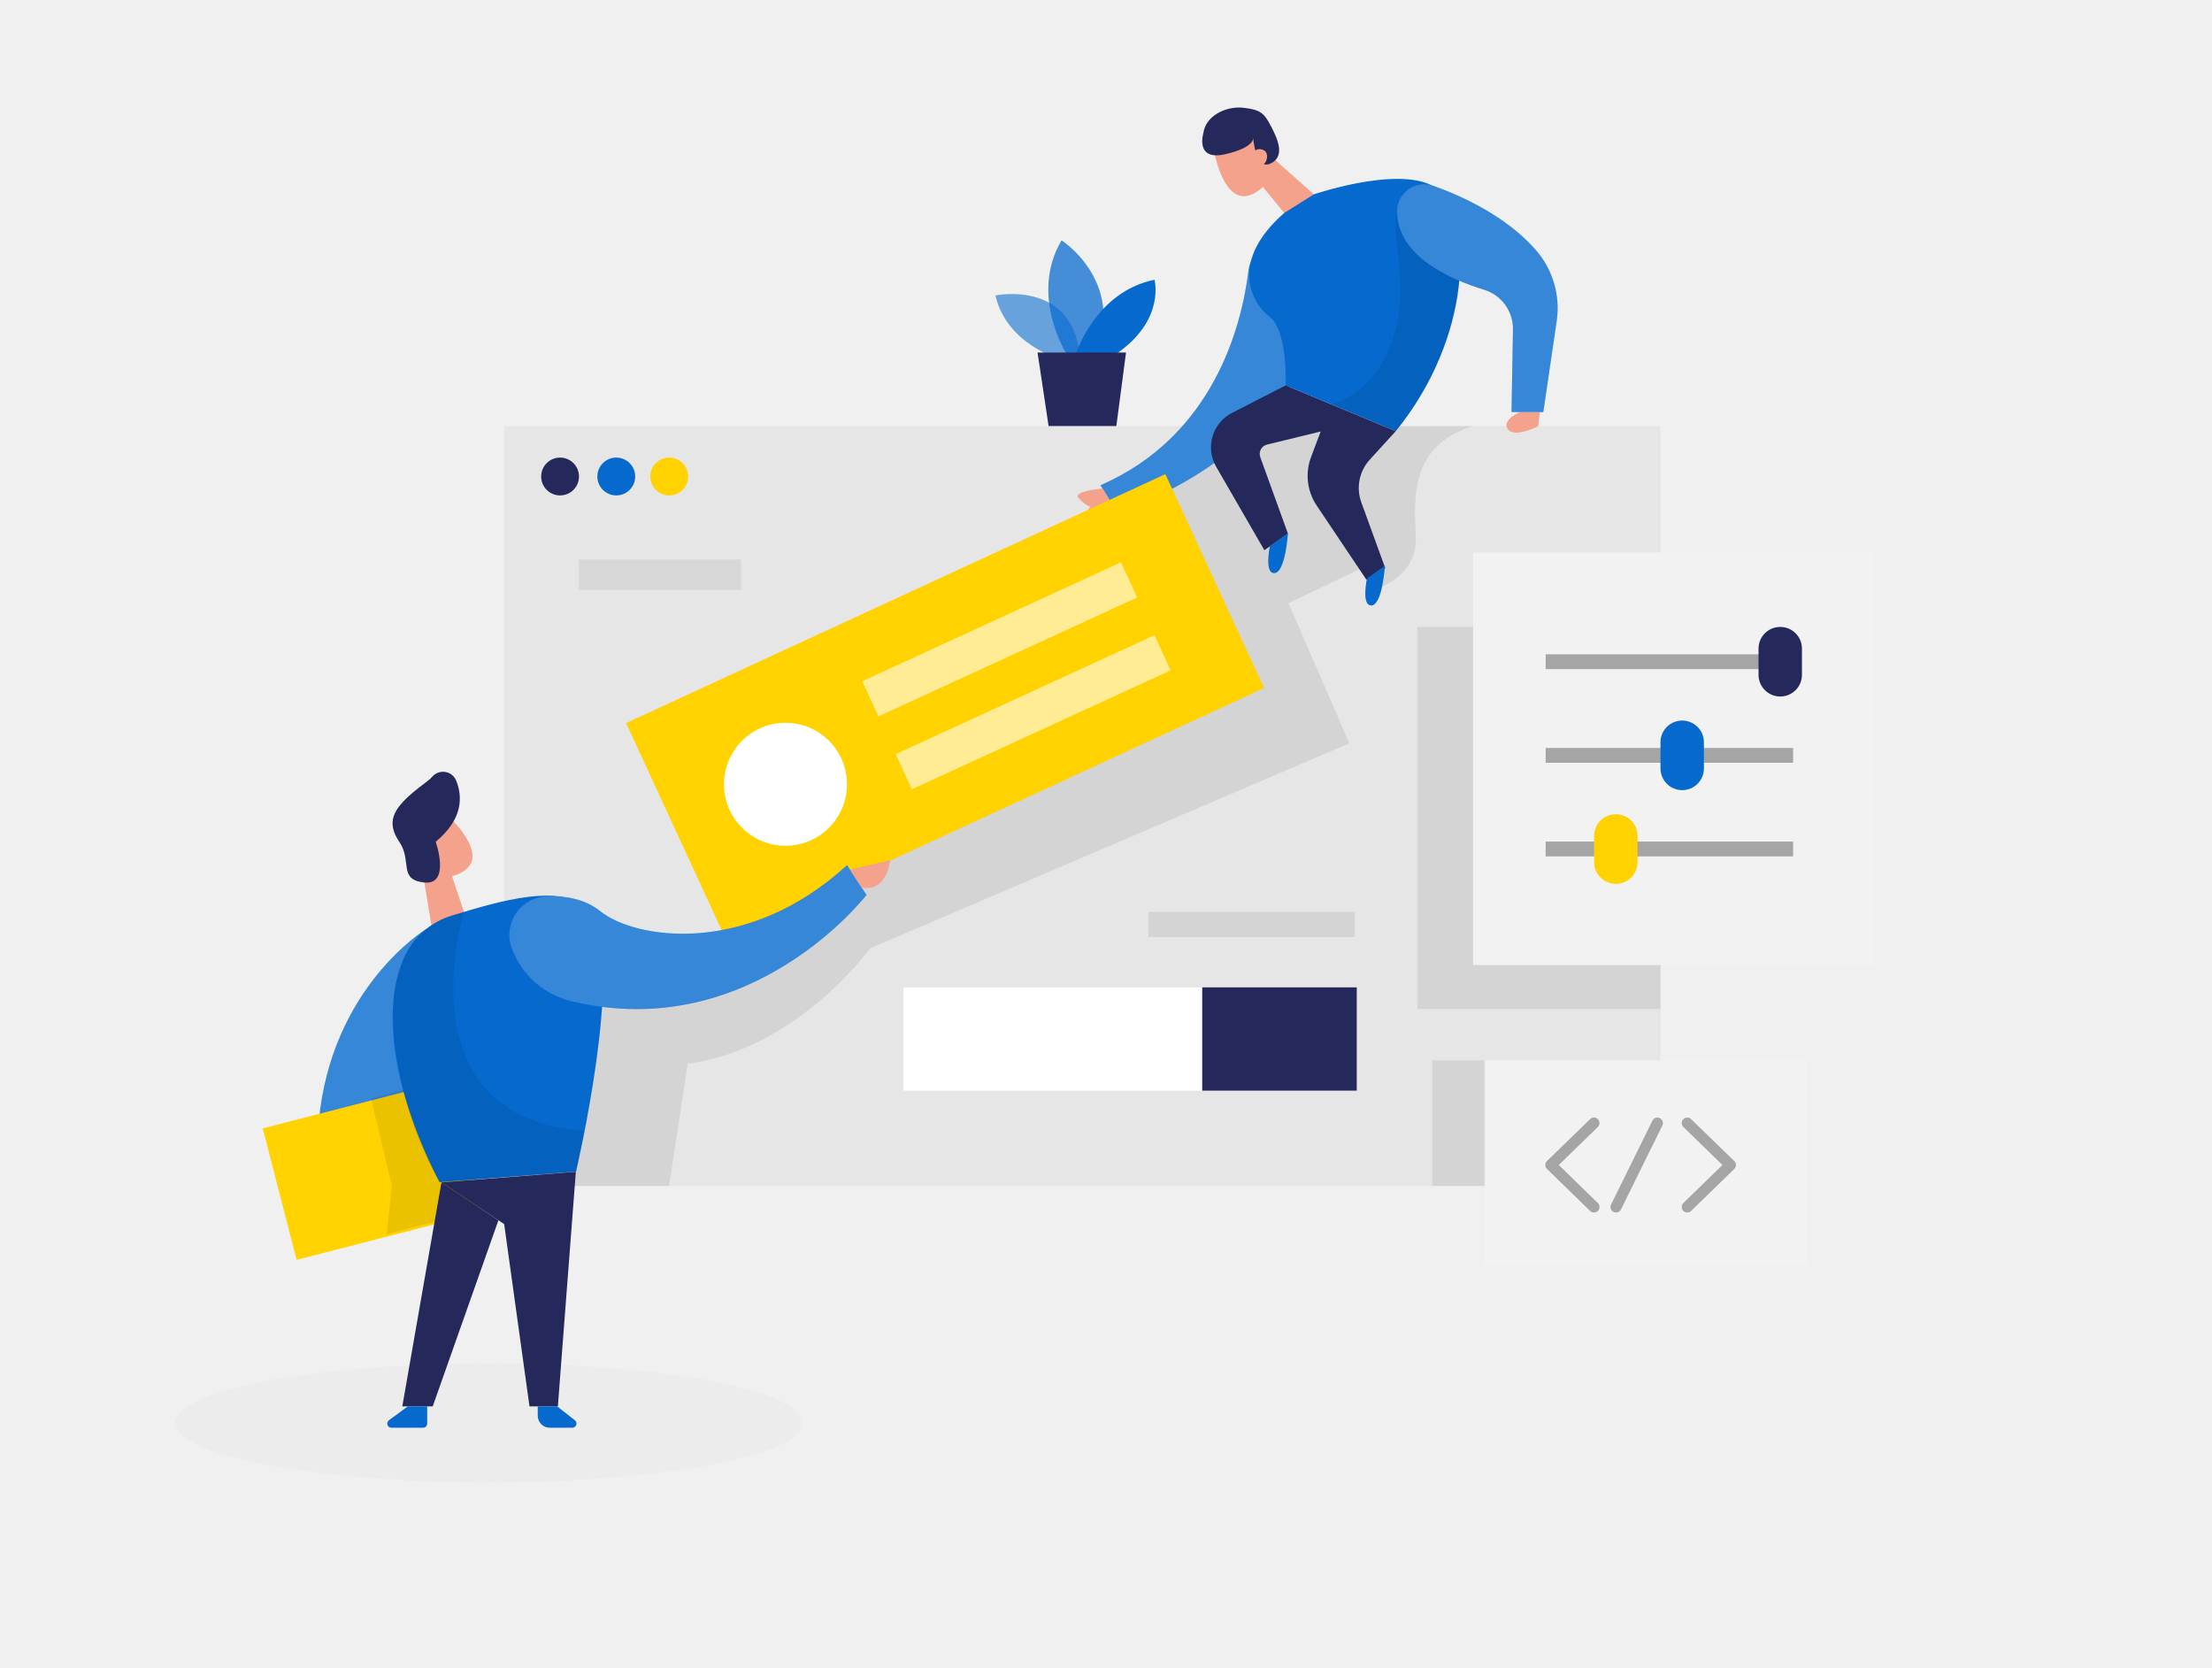
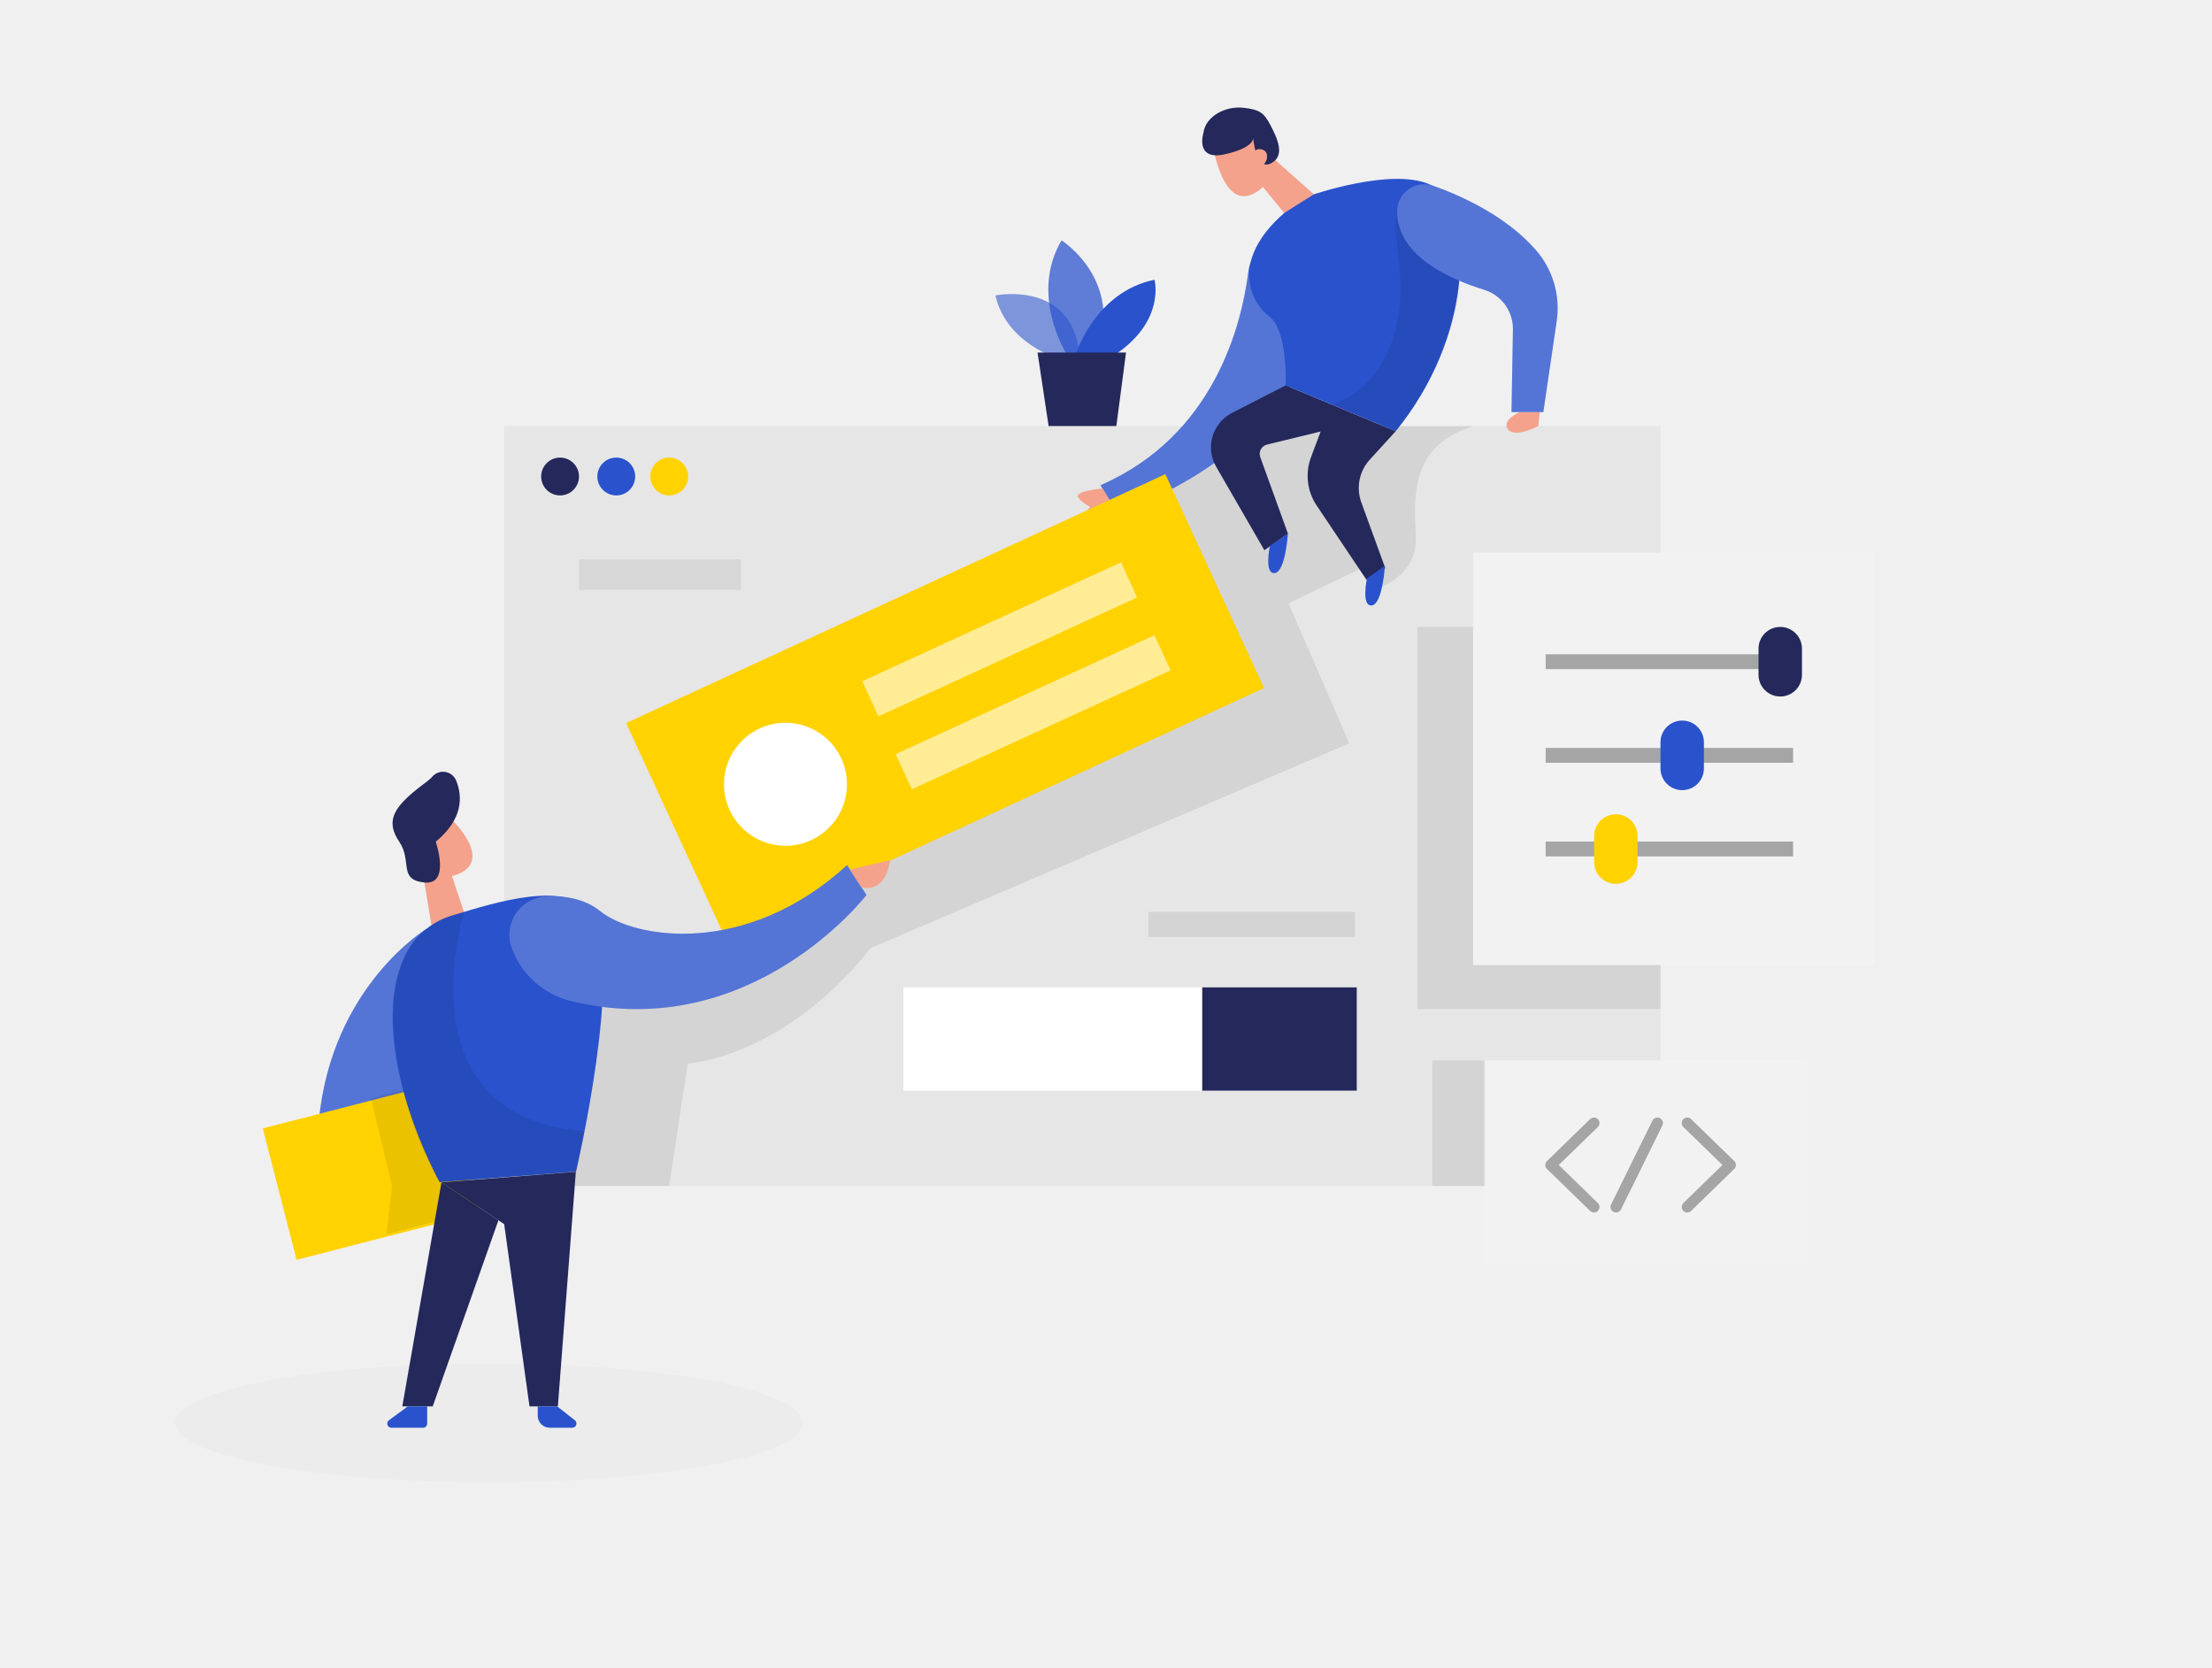
<svg xmlns="http://www.w3.org/2000/svg" id="Layer_1" data-name="Layer 1" viewBox="0 0 400 300" width="406" height="306" class="illustration styles_illustrationTablet__1DWOa">
  <ellipse cx="88.4" cy="256.54" rx="56.71" ry="10.74" fill="#e6e6e6" opacity="0.45" />
  <rect x="91.17" y="76.3" width="209.1" height="137.4" fill="#e6e6e6" />
  <circle cx="101.28" cy="85.42" r="3.42" fill="#24285b" />
-   <circle cx="111.44" cy="85.42" r="3.42" fill="#0569ce" />
+   <circle cx="111.44" cy="85.42" r="3.42" fill="#2952cc" />
  <circle cx="121.02" cy="85.42" r="3.42" fill="#ffd200" />
  <path d="M266.38,76.3l-49.25.2-7.88,11.09L135,155.78l6.1,11.85-20.85,8.22H99.93L97.24,213.7H121l3.36-22.1c19.89-2.65,33-20.88,33-20.88h0L244,133.67l-11-25.34,14.63-7,.81,4.59s7.91-2.18,7.58-9.55S255,79.85,266.38,76.3Z" opacity="0.08" />
-   <path d="M225.74,48.37C224.53,58.06,219.53,78.08,199,87l3,5s28.57-9,35.46-32c3.09-10.35,1.12-14.84-2-16.66A6.58,6.58,0,0,0,225.74,48.37Z" fill="#0569ce" />
+   <path d="M225.74,48.37C224.53,58.06,219.53,78.08,199,87l3,5s28.57-9,35.46-32c3.09-10.35,1.12-14.84-2-16.66A6.58,6.58,0,0,0,225.74,48.37Z" fill="#2952cc" />
  <path d="M225.74,48.37C224.53,58.06,219.53,78.08,199,87l3,5s28.57-9,35.46-32c3.09-10.35,1.12-14.84-2-16.66A6.58,6.58,0,0,0,225.74,48.37Z" fill="#fff" opacity="0.2" />
  <polygon points="228.36 33.05 233.27 39.04 237.59 34.4 229.84 27.52 228.36 33.05" fill="#f4a28c" />
  <path d="M224.9,22.05a4.57,4.57,0,0,0-5.11,5.72c.91,3.5,2.87,8.27,6.61,6.63,5.71-2.5,2.71-10,2.71-10A8.35,8.35,0,0,0,224.9,22.05Z" fill="#f4a28c" />
  <path d="M232.49,68.94l-9.74,5a7,7,0,0,0-2.86,9.66l8.75,15.15,4.26-3-5-13.82a1.73,1.73,0,0,1,1.21-2.28l9.71-2.37-1.73,4.6a9.64,9.64,0,0,0,1,8.78l9,13.42,3.41-2.09L246.17,90.1a7.6,7.6,0,0,1,1.53-7.73l4.69-5.14Z" fill="#24285b" />
  <rect x="268.35" y="191" width="58.5" height="37" fill="#f2f2f2" />
  <rect x="258.99" y="191" width="9.51" height="22.7" opacity="0.08" />
  <path d="M217.61,23.32s-1.58,5.08,3.92,3.83,5.08-3,5.08-3,.42,6,3.17,4.67,1.17-4.6,0-6.84-1.86-2.91-5-3.24S218,20.24,217.61,23.32Z" fill="#24285b" />
  <path d="M226.7,27.65s-.23-1.71,1.42-1.38,1,2.71,0,2.88S226.7,27.65,226.7,27.65Z" fill="#f4a28c" />
  <polygon points="81.73 157.66 84.18 165.01 78.37 168.7 76.27 155.96 81.73 157.66" fill="#f4a28c" />
  <path d="M74.28,148.86a4.58,4.58,0,0,1,7.57-1.27c2.47,2.64,5.45,6.85,2.08,9.13-5.17,3.5-9.91-3-9.91-3A8.35,8.35,0,0,1,74.28,148.86Z" fill="#f4a28c" />
  <path d="M78.06,153.37s-1.33-1.11-1.93.46,1.74,2.34,2.44,1.54S78.06,153.37,78.06,153.37Z" fill="#f4a28c" />
-   <path d="M232.23,37.77l5.36-3.37s17.41-5.95,22.91-.48,5.89,26.11-8.11,43.31l-19.9-8.29s.4-9.9-2.91-12.4S222.2,46.54,232.23,37.77Z" fill="#0569ce" />
-   <path d="M229.64,98s-1.09,5.06.86,4.88,2.4-7.18,2.4-7.18Z" fill="#0569ce" />
-   <path d="M247.19,103.85s-1.09,5.05.86,4.88,2.39-7.18,2.39-7.18Z" fill="#0569ce" />
+   <path d="M232.23,37.77l5.36-3.37s17.41-5.95,22.91-.48,5.89,26.11-8.11,43.31l-19.9-8.29s.4-9.9-2.91-12.4S222.2,46.54,232.23,37.77Z" fill="#2952cc" />
+   <path d="M229.64,98s-1.09,5.06.86,4.88,2.4-7.18,2.4-7.18Z" fill="#2952cc" />
+   <path d="M247.19,103.85s-1.09,5.05.86,4.88,2.39-7.18,2.39-7.18Z" fill="#2952cc" />
  <path d="M274.81,73.77s-3.36,1.45-2.12,3.11,5.49-.58,5.49-.58l.26-2.53Z" fill="#f4a28c" />
  <path d="M199.41,87.59s-5.52.45-4.36,1.72a5.94,5.94,0,0,0,2.1,1.61s-4,4.47-1.09,5.36,5.75-4.68,5.75-4.68Z" fill="#f4a28c" />
  <rect x="116.77" y="105.85" width="107.16" height="42.5" transform="matrix(0.91, -0.42, 0.42, 0.91, -37.5, 82.72)" fill="#ffd200" />
  <rect x="155.02" y="111.38" width="51.5" height="7" transform="translate(-31.45 85.96) rotate(-24.68)" fill="#fff" opacity="0.58" />
  <rect x="161.07" y="124.56" width="51.5" height="7" transform="translate(-36.4 89.69) rotate(-24.68)" fill="#fff" opacity="0.58" />
  <circle cx="142.04" cy="141.07" r="11.12" fill="#fff" />
  <polyline points="288.24 202.33 280.44 209.91 288.24 217.5" fill="none" stroke="#a5a5a5" stroke-linecap="round" stroke-linejoin="round" stroke-width="2" />
  <polyline points="305.11 202.33 312.91 209.91 305.11 217.5" fill="none" stroke="#a5a5a5" stroke-linecap="round" stroke-linejoin="round" stroke-width="2" />
-   <path d="M191.68,64.18S182.07,61.6,180,52.68c0,0,14.85-3.07,15.34,12.27Z" fill="#0569ce" opacity="0.58" />
-   <path d="M192.85,63.22s-6.75-10.57-.89-20.5c0,0,11.33,7.13,6.37,20.5Z" fill="#0569ce" opacity="0.73" />
-   <path d="M194.58,63.22s3.49-11.2,14.19-13.37c0,0,2,7.26-6.88,13.37Z" fill="#0569ce" />
+   <path d="M191.68,64.18S182.07,61.6,180,52.68c0,0,14.85-3.07,15.34,12.27Z" fill="#2952cc" opacity="0.58" />
+   <path d="M192.85,63.22s-6.75-10.57-.89-20.5c0,0,11.33,7.13,6.37,20.5Z" fill="#2952cc" opacity="0.73" />
+   <path d="M194.58,63.22s3.49-11.2,14.19-13.37c0,0,2,7.26-6.88,13.37Z" fill="#2952cc" />
  <line x1="299.71" y1="202.33" x2="292.23" y2="217.5" fill="none" stroke="#a5a5a5" stroke-linecap="round" stroke-linejoin="round" stroke-width="2" />
  <rect x="104.69" y="100.42" width="29.31" height="5.5" fill="#cecece" opacity="0.63" />
-   <path d="M77.07,167.25s-17.17,10.4-19.42,34.8a8.46,8.46,0,0,0,6.41,9L84.18,216Z" fill="#0569ce" />
+   <path d="M77.07,167.25s-17.17,10.4-19.42,34.8a8.46,8.46,0,0,0,6.41,9L84.18,216Z" fill="#2952cc" />
  <path d="M77.07,167.25s-17.17,10.4-19.42,34.8a8.46,8.46,0,0,0,6.41,9L84.18,216Z" fill="#fff" opacity="0.2" />
  <polygon points="187.62 63 189.62 76.3 201.87 76.3 203.62 63 187.62 63" fill="#24285b" />
  <path d="M78.79,151.46s2.74,7.86-2.05,7.37-2.16-3.87-4.54-7.37-1.12-5.86,2.5-8.93c1.67-1.41,2.79-2.06,3.45-2.81a2.57,2.57,0,0,1,4.31.61C83.7,143.35,83.71,147.39,78.79,151.46Z" fill="#24285b" />
  <rect x="256.33" y="112.62" width="43.94" height="69.09" opacity="0.08" />
  <rect x="50" y="198.25" width="34.18" height="24.5" transform="matrix(0.97, -0.25, 0.25, 0.97, -50.55, 23.49)" fill="#ffd200" />
  <polygon points="67.09 197.85 70.89 213.7 69.9 222.43 78.79 220.13 81.44 213.05 72.9 196.34 67.09 197.85" opacity="0.08" />
-   <path d="M73.1,172.36a13.79,13.79,0,0,1,8.67-7.56c7.34-2.21,21.28-6.83,25.4,0,5.64,9.4-3,46.31-3,46.31l-24.67,1.91S65.89,188.58,73.1,172.36Z" fill="#0569ce" />
+   <path d="M73.1,172.36a13.79,13.79,0,0,1,8.67-7.56c7.34-2.21,21.28-6.83,25.4,0,5.64,9.4-3,46.31-3,46.31l-24.67,1.91S65.89,188.58,73.1,172.36Z" fill="#2952cc" />
  <polygon points="104.13 211.14 100.88 253.55 95.75 253.55 91.17 220.6 79.83 213.05 104.13 211.14" fill="#24285b" />
  <polygon points="79.83 213.05 72.75 253.55 78.25 253.55 90.13 219.91 79.83 213.05" fill="#24285b" />
-   <path d="M92.44,170.45A7,7,0,0,1,99,161.32c3.14-.1,6.75.44,9.52,2.68,6.17,5,26.4,8.4,44.66-8.31l3.51,5.39s-20.74,27-53.22,19.24a15.2,15.2,0,0,1-10.9-9.56C92.52,170.66,92.48,170.55,92.44,170.45Z" fill="#0569ce" />
+   <path d="M92.44,170.45A7,7,0,0,1,99,161.32c3.14-.1,6.75.44,9.52,2.68,6.17,5,26.4,8.4,44.66-8.31l3.51,5.39s-20.74,27-53.22,19.24a15.2,15.2,0,0,1-10.9-9.56C92.52,170.66,92.48,170.55,92.44,170.45Z" fill="#2952cc" />
  <path d="M92.44,170.45A7,7,0,0,1,99,161.32c3.14-.1,6.75.44,9.52,2.68,6.17,5,26.4,8.4,44.66-8.31l3.51,5.39s-20.74,27-53.22,19.24a15.2,15.2,0,0,1-10.9-9.56C92.52,170.66,92.48,170.55,92.44,170.45Z" fill="#fff" opacity="0.2" />
  <path d="M83.9,164.15s-11.54,37.17,21.78,39.63l-1.55,7.36-24.67,1.91a64,64,0,0,1-8.33-32.82s.21-9.48,6.89-13.67A15.09,15.09,0,0,1,83.9,164.15Z" opacity="0.08" />
-   <path d="M73.75,253.55l-3.41,2.51a.75.75,0,0,0,.44,1.36H76.5a.76.76,0,0,0,.75-.75v-3.12Z" fill="#0569ce" />
-   <path d="M100.74,253.55l3.21,2.51a.76.76,0,0,1-.47,1.36H99.41a2.18,2.18,0,0,1-2.17-2.18v-1.69Z" fill="#0569ce" />
+   <path d="M73.75,253.55l-3.41,2.51a.75.75,0,0,0,.44,1.36H76.5a.76.76,0,0,0,.75-.75v-3.12Z" fill="#2952cc" />
+   <path d="M100.74,253.55l3.21,2.51a.76.76,0,0,1-.47,1.36H99.41a2.18,2.18,0,0,1-2.17-2.18v-1.69Z" fill="#2952cc" />
  <rect x="266.38" y="99.17" width="72.63" height="74.58" fill="#f2f2f2" />
  <rect x="279.5" y="117.57" width="44.75" height="2.68" fill="#a5a5a5" />
  <rect x="279.5" y="134.5" width="44.75" height="2.68" fill="#a5a5a5" />
  <rect x="279.5" y="151.43" width="44.75" height="2.68" fill="#a5a5a5" />
  <rect x="318" y="112.62" width="7.85" height="12.58" rx="3.92" ry="3.92" fill="#24285b" />
-   <rect x="300.27" y="129.55" width="7.85" height="12.58" rx="3.92" ry="3.92" fill="#0569ce" />
+   <rect x="300.27" y="129.55" width="7.85" height="12.58" rx="3.92" ry="3.92" fill="#2952cc" />
  <rect x="288.27" y="146.49" width="7.85" height="12.58" rx="3.92" ry="3.92" fill="#ffd200" />
  <rect x="163.38" y="177.79" width="81.97" height="18.68" fill="#fff" />
  <rect x="217.4" y="177.79" width="27.95" height="18.68" fill="#24285b" />
  <path d="M155.77,159.69s4.28,1.4,5.19-4.9l-7.27,1.71Z" fill="#f4a28c" />
  <path d="M240.69,72.35s8.7-1.66,11.7-13.66-3.39-21.53,2.78-23,8.73,14.18,8.73,14.18.24,12.24-11.51,27.38Z" opacity="0.08" />
-   <path d="M259.17,32.85c5.12,1.82,13.12,5.44,18.52,11.57a16,16,0,0,1,3.81,12.89l-2.42,16.46h-5.75l.26-15a7.38,7.38,0,0,0-5.19-7.11c-6.21-1.9-15.74-6.12-15.75-14.12A4.9,4.9,0,0,1,259.17,32.85Z" fill="#0569ce" />
+   <path d="M259.17,32.85c5.12,1.82,13.12,5.44,18.52,11.57a16,16,0,0,1,3.81,12.89l-2.42,16.46h-5.75l.26-15a7.38,7.38,0,0,0-5.19-7.11c-6.21-1.9-15.74-6.12-15.75-14.12A4.9,4.9,0,0,1,259.17,32.85Z" fill="#2952cc" />
  <path d="M259.17,32.85c5.12,1.82,13.12,5.44,18.52,11.57a16,16,0,0,1,3.81,12.89l-2.42,16.46h-5.75l.26-15a7.38,7.38,0,0,0-5.19-7.11c-6.21-1.9-15.74-6.12-15.75-14.12A4.9,4.9,0,0,1,259.17,32.85Z" fill="#fff" opacity="0.2" />
  <rect x="207.67" y="164.15" width="37.33" height="4.54" opacity="0.08" />
</svg>
